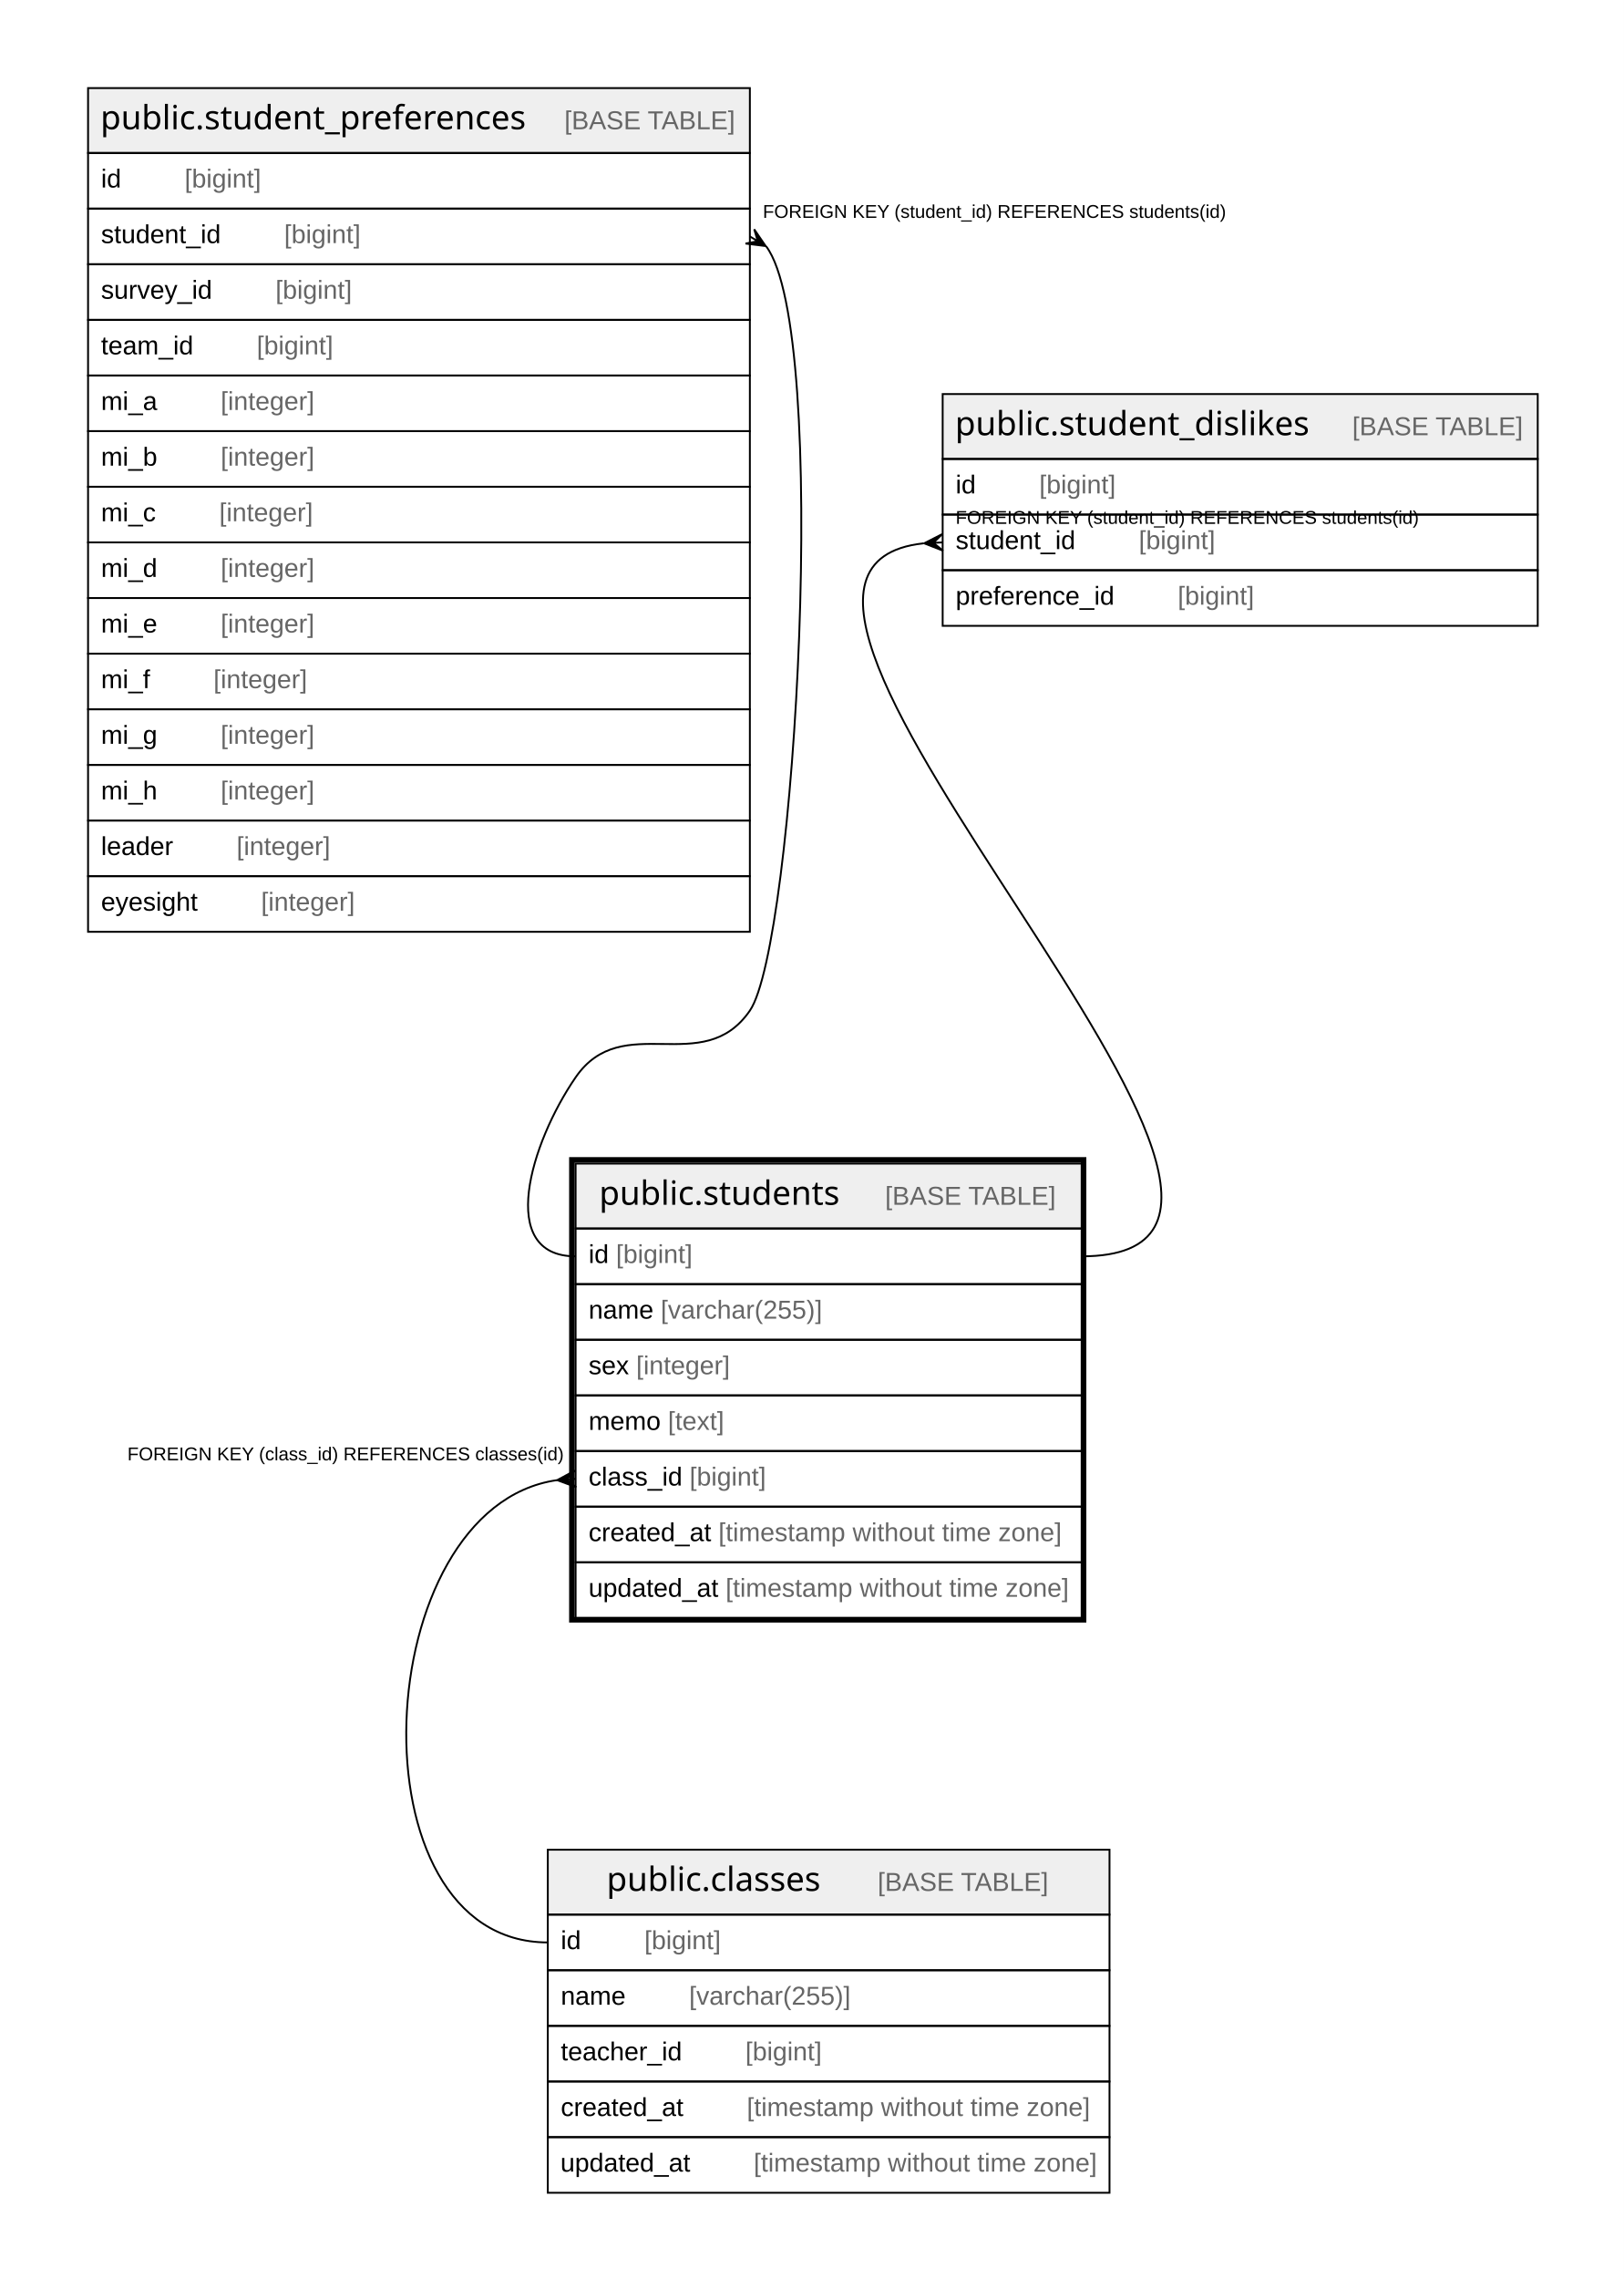
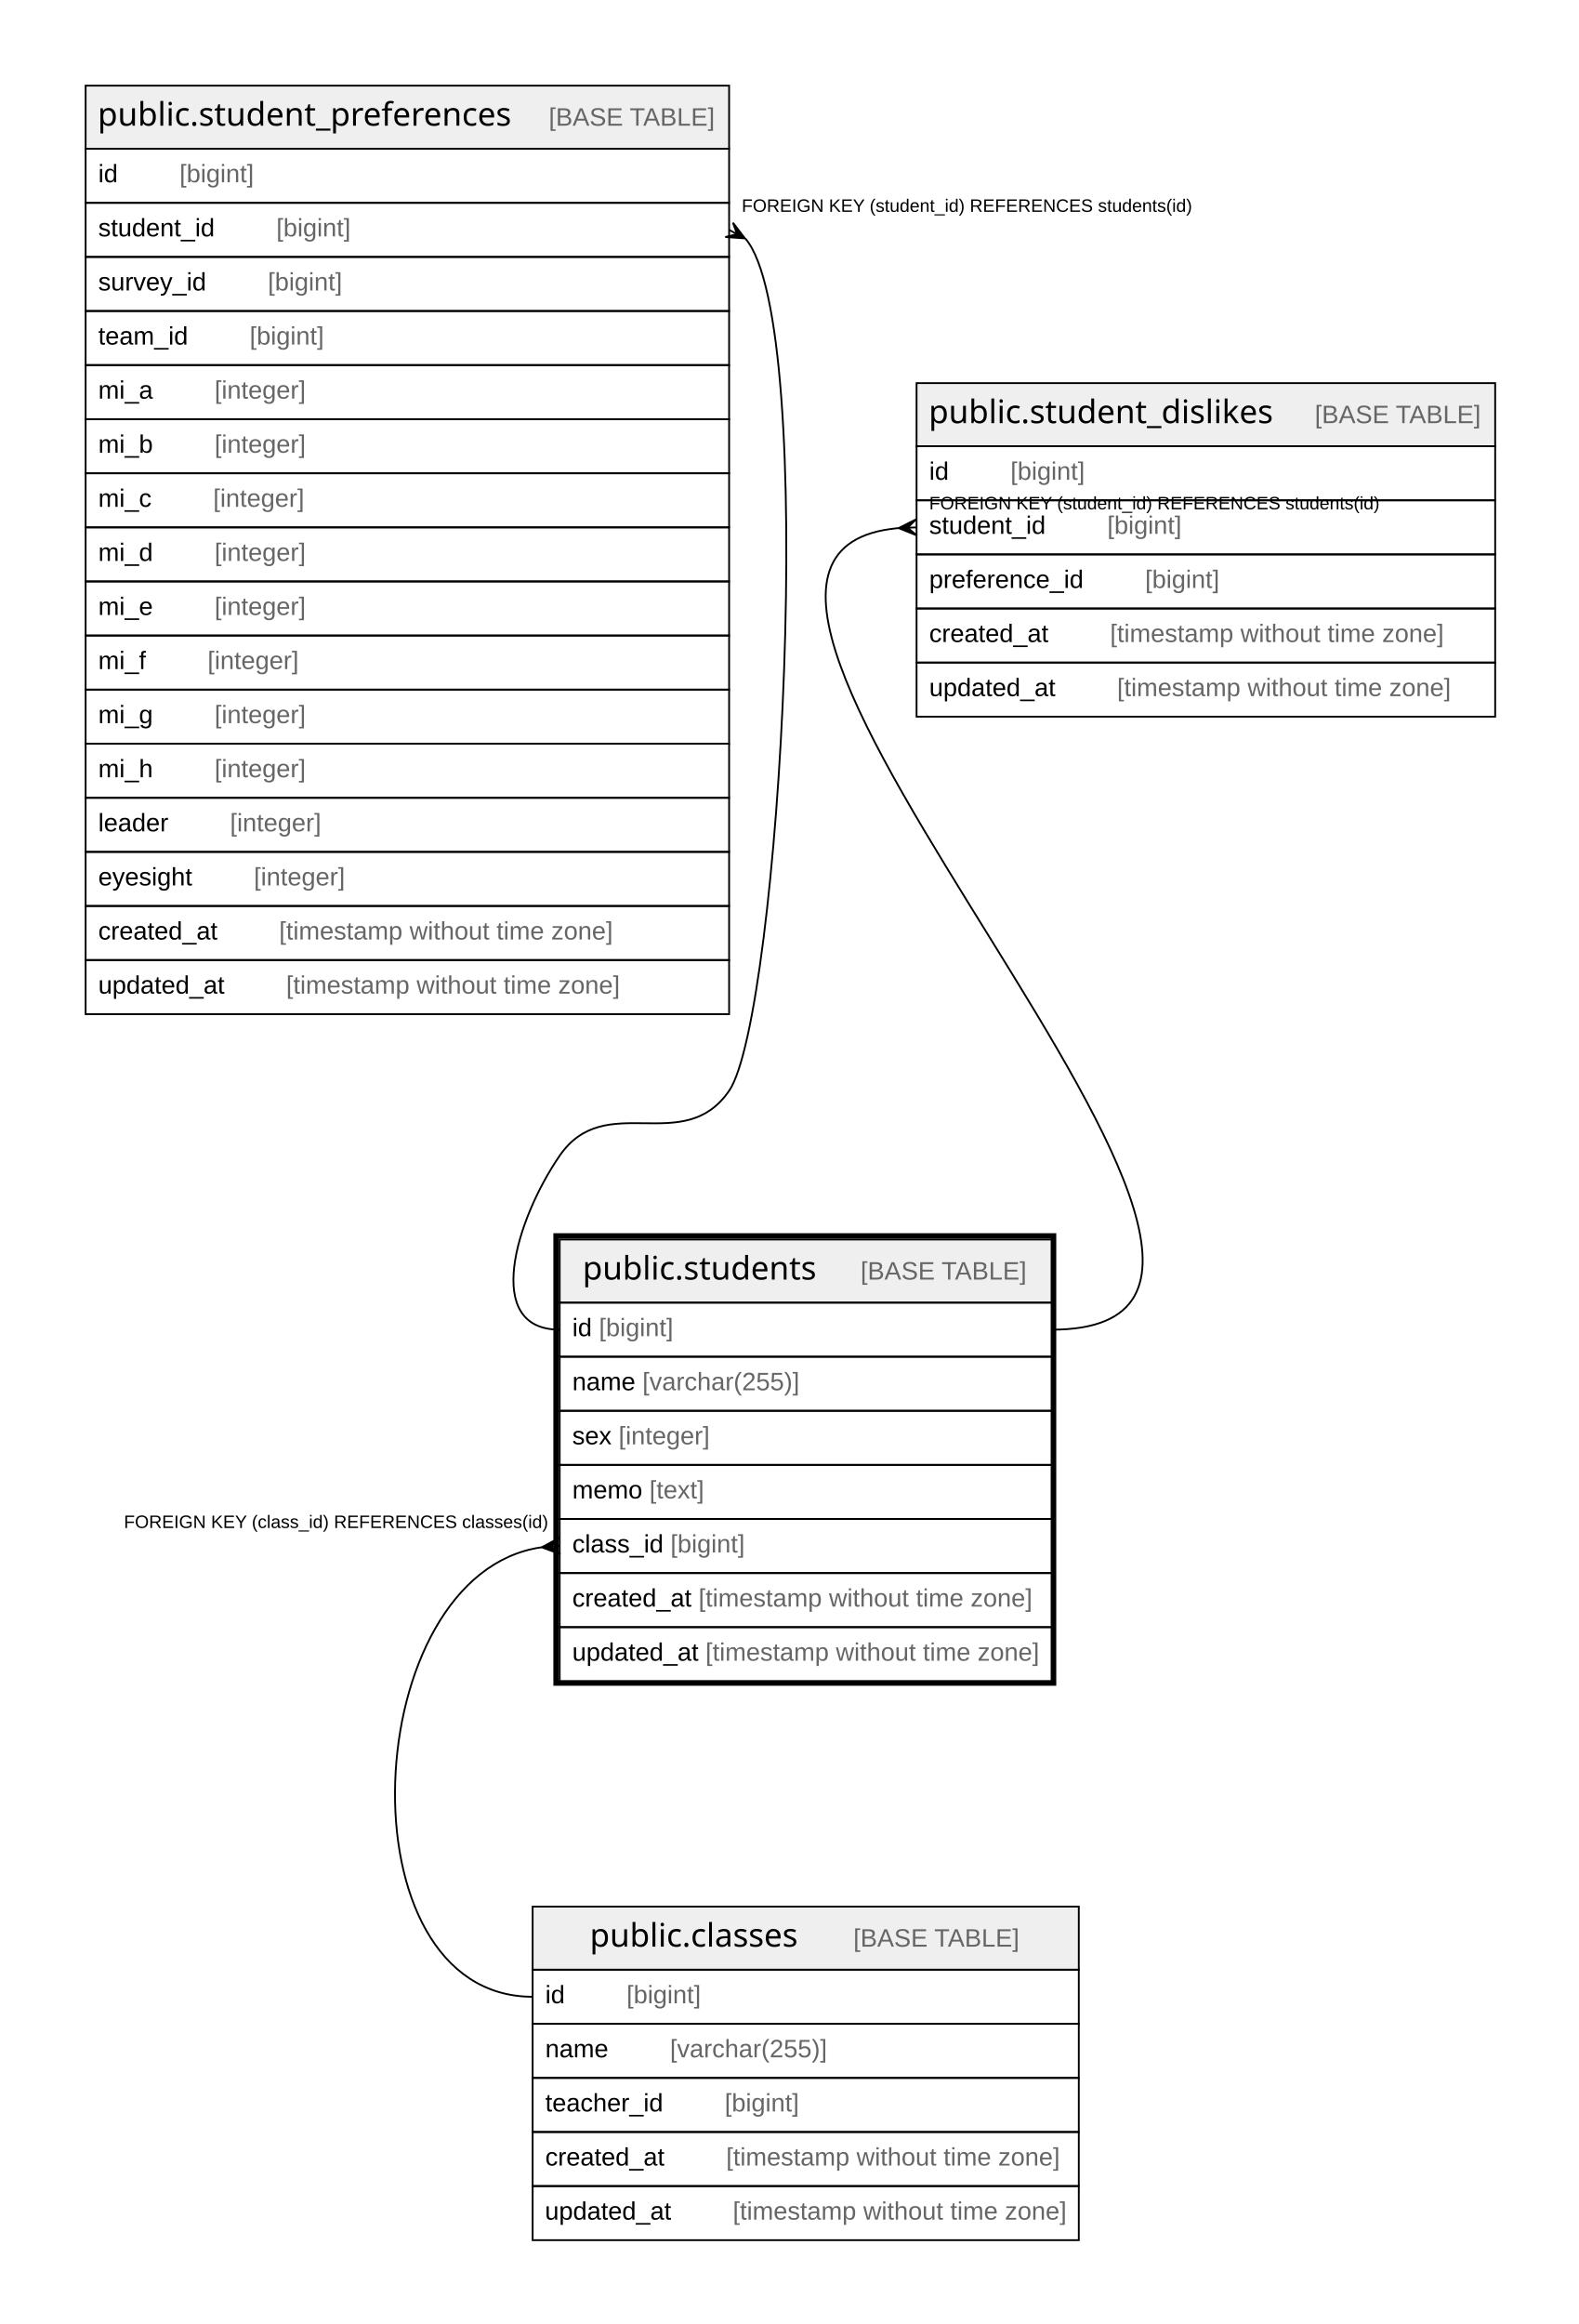
- <svg xmlns="http://www.w3.org/2000/svg" width="876pt" height="1229pt" viewBox="0.00 0.00 876.00 1229.00">
-   <g id="graph0" class="graph" transform="scale(1 1) rotate(0) translate(4 1225)">
-     <polygon fill="#ffffff" stroke="transparent" points="-4,4 -4,-1225 872,-1225 872,4 -4,4" />
+ <svg xmlns="http://www.w3.org/2000/svg" width="876pt" height="1289pt" viewBox="0.00 0.00 876.00 1289.00">
+   <g id="graph0" class="graph" transform="scale(1 1) rotate(0) translate(4 1285)">
+     <polygon fill="#ffffff" stroke="transparent" points="-4,4 -4,-1285 872,-1285 872,4 -4,4" />
    <g id="node1" class="node">
      <polygon fill="#efefef" stroke="transparent" points="306.5,-562.5 306.5,-597.5 579.5,-597.5 579.5,-562.5 306.5,-562.5" />
      <polygon fill="none" stroke="#000000" points="306.5,-562.5 306.5,-597.5 579.5,-597.5 579.5,-562.5 306.5,-562.5" />
      <text text-anchor="start" x="319.197" y="-575.3" font-family="Arial Bold" font-size="18.00" fill="#000000">public.students</text>
      <text text-anchor="start" x="439.235" y="-575.3" font-family="Arial" font-size="14.00" fill="#000000">    </text>
      <text text-anchor="start" x="473.44" y="-575.3" font-family="Arial" font-size="14.00" fill="#666666">[BASE TABLE]</text>
      <polygon fill="none" stroke="#000000" points="306.5,-532.5 306.5,-562.5 579.5,-562.5 579.5,-532.5 306.5,-532.5" />
      <text text-anchor="start" x="313.5" y="-543.9" font-family="Arial" font-size="14.00" fill="#000000">id </text>
      <text text-anchor="start" x="328.28" y="-543.9" font-family="Arial" font-size="14.00" fill="#666666">[bigint]</text>
      <polygon fill="none" stroke="#000000" points="306.5,-502.5 306.5,-532.5 579.5,-532.5 579.5,-502.5 306.5,-502.5" />
      <text text-anchor="start" x="313.5" y="-513.9" font-family="Arial" font-size="14.00" fill="#000000">name </text>
      <text text-anchor="start" x="352.399" y="-513.9" font-family="Arial" font-size="14.00" fill="#666666">[varchar(255)]</text>
      <polygon fill="none" stroke="#000000" points="306.5,-472.5 306.5,-502.5 579.5,-502.5 579.5,-472.5 306.5,-472.5" />
      <text text-anchor="start" x="313.5" y="-483.9" font-family="Arial" font-size="14.00" fill="#000000">sex </text>
      <text text-anchor="start" x="339.173" y="-483.9" font-family="Arial" font-size="14.00" fill="#666666">[integer]</text>
      <polygon fill="none" stroke="#000000" points="306.5,-442.5 306.5,-472.5 579.5,-472.5 579.5,-442.5 306.5,-442.5" />
      <text text-anchor="start" x="313.5" y="-453.9" font-family="Arial" font-size="14.00" fill="#000000">memo </text>
      <text text-anchor="start" x="356.277" y="-453.9" font-family="Arial" font-size="14.00" fill="#666666">[text]</text>
      <polygon fill="none" stroke="#000000" points="306.5,-412.5 306.5,-442.5 579.5,-442.5 579.5,-412.5 306.5,-412.5" />
      <text text-anchor="start" x="313.5" y="-423.9" font-family="Arial" font-size="14.00" fill="#000000">class_id </text>
      <text text-anchor="start" x="367.952" y="-423.9" font-family="Arial" font-size="14.00" fill="#666666">[bigint]</text>
      <polygon fill="none" stroke="#000000" points="306.5,-382.5 306.5,-412.5 579.5,-412.5 579.5,-382.5 306.5,-382.5" />
      <text text-anchor="start" x="313.5" y="-393.9" font-family="Arial" font-size="14.00" fill="#000000">created_at </text>
      <text text-anchor="start" x="383.528" y="-393.9" font-family="Arial" font-size="14.00" fill="#666666">[timestamp without time zone]</text>
      <polygon fill="none" stroke="#000000" points="306.5,-352.5 306.5,-382.5 579.5,-382.5 579.5,-352.5 306.5,-352.5" />
      <text text-anchor="start" x="313.464" y="-363.9" font-family="Arial" font-size="14.00" fill="#000000">updated_at </text>
      <text text-anchor="start" x="387.396" y="-363.9" font-family="Arial" font-size="14.00" fill="#666666">[timestamp without time zone]</text>
      <polygon fill="none" stroke="#000000" stroke-width="3" points="304.5,-351.5 304.5,-599.5 580.5,-599.5 580.5,-351.5 304.5,-351.5" />
    </g>
    <g id="node4" class="node">
      <polygon fill="#efefef" stroke="transparent" points="291.5,-192.5 291.5,-227.5 594.5,-227.5 594.5,-192.5 291.5,-192.5" />
      <polygon fill="none" stroke="#000000" points="291.5,-192.5 291.5,-227.5 594.5,-227.5 594.5,-192.5 291.5,-192.5" />
      <text text-anchor="start" x="323.208" y="-205.3" font-family="Arial Bold" font-size="18.00" fill="#000000">public.classes</text>
      <text text-anchor="start" x="435.224" y="-205.3" font-family="Arial" font-size="14.00" fill="#000000">    </text>
      <text text-anchor="start" x="469.429" y="-205.3" font-family="Arial" font-size="14.00" fill="#666666">[BASE TABLE]</text>
      <polygon fill="none" stroke="#000000" points="291.5,-162.5 291.5,-192.5 594.5,-192.5 594.5,-162.5 291.5,-162.5" />
      <text text-anchor="start" x="298.5" y="-173.9" font-family="Arial" font-size="14.00" fill="#000000">id    </text>
      <text text-anchor="start" x="343.594" y="-173.9" font-family="Arial" font-size="14.00" fill="#666666">[bigint]</text>
      <polygon fill="none" stroke="#000000" points="291.5,-132.5 291.5,-162.5 594.5,-162.5 594.5,-132.5 291.5,-132.5" />
      <text text-anchor="start" x="298.5" y="-143.9" font-family="Arial" font-size="14.00" fill="#000000">name    </text>
      <text text-anchor="start" x="367.713" y="-143.9" font-family="Arial" font-size="14.00" fill="#666666">[varchar(255)]</text>
      <polygon fill="none" stroke="#000000" points="291.5,-102.5 291.5,-132.5 594.5,-132.5 594.5,-102.5 291.5,-102.5" />
      <text text-anchor="start" x="298.5" y="-113.9" font-family="Arial" font-size="14.00" fill="#000000">teacher_id    </text>
      <text text-anchor="start" x="398.058" y="-113.9" font-family="Arial" font-size="14.00" fill="#666666">[bigint]</text>
      <polygon fill="none" stroke="#000000" points="291.5,-72.5 291.5,-102.5 594.5,-102.5 594.5,-72.5 291.5,-72.5" />
      <text text-anchor="start" x="298.5" y="-83.9" font-family="Arial" font-size="14.00" fill="#000000">created_at    </text>
      <text text-anchor="start" x="398.842" y="-83.9" font-family="Arial" font-size="14.00" fill="#666666">[timestamp without time zone]</text>
      <polygon fill="none" stroke="#000000" points="291.5,-42.5 291.5,-72.5 594.5,-72.5 594.5,-42.5 291.5,-42.5" />
      <text text-anchor="start" x="298.307" y="-53.9" font-family="Arial" font-size="14.00" fill="#000000">updated_at    </text>
      <text text-anchor="start" x="402.553" y="-53.9" font-family="Arial" font-size="14.00" fill="#666666">[timestamp without time zone]</text>
    </g>
    <g id="edge3" class="edge">
      <path fill="none" stroke="#000000" d="M296.348,-426.783C194.375,-412.119 183.667,-177.5 291.5,-177.5" />
      <polygon fill="#000000" stroke="#000000" points="296.525,-426.795 306.183,-431.989 301.512,-427.148 306.5,-427.5 306.5,-427.5 306.5,-427.5 301.512,-427.148 306.817,-423.011 296.525,-426.795 296.525,-426.795" />
      <text text-anchor="start" x="64.724" y="-437.5" font-family="Arial" font-size="10.00" fill="#000000">FOREIGN KEY (class_id) REFERENCES classes(id)</text>
    </g>
    <g id="node2" class="node">
-       <polygon fill="#efefef" stroke="transparent" points="43.5,-1142.5 43.5,-1177.5 400.5,-1177.5 400.5,-1142.5 43.5,-1142.5" />
-       <polygon fill="none" stroke="#000000" points="43.5,-1142.5 43.5,-1177.5 400.5,-1177.5 400.5,-1142.5 43.5,-1142.5" />
-       <text text-anchor="start" x="50.182" y="-1155.3" font-family="Arial Bold" font-size="18.00" fill="#000000">public.student_preferences</text>
-       <text text-anchor="start" x="266.25" y="-1155.3" font-family="Arial" font-size="14.00" fill="#000000">    </text>
-       <text text-anchor="start" x="300.455" y="-1155.3" font-family="Arial" font-size="14.00" fill="#666666">[BASE TABLE]</text>
+       <polygon fill="#efefef" stroke="transparent" points="43.5,-1202.5 43.5,-1237.5 400.5,-1237.5 400.5,-1202.5 43.5,-1202.5" />
+       <polygon fill="none" stroke="#000000" points="43.5,-1202.5 43.5,-1237.5 400.5,-1237.5 400.5,-1202.5 43.5,-1202.5" />
+       <text text-anchor="start" x="50.182" y="-1215.3" font-family="Arial Bold" font-size="18.00" fill="#000000">public.student_preferences</text>
+       <text text-anchor="start" x="266.25" y="-1215.3" font-family="Arial" font-size="14.00" fill="#000000">    </text>
+       <text text-anchor="start" x="300.455" y="-1215.3" font-family="Arial" font-size="14.00" fill="#666666">[BASE TABLE]</text>
+       <polygon fill="none" stroke="#000000" points="43.5,-1172.5 43.5,-1202.5 400.5,-1202.5 400.5,-1172.5 43.5,-1172.5" />
+       <text text-anchor="start" x="50.5" y="-1183.9" font-family="Arial" font-size="14.00" fill="#000000">id    </text>
+       <text text-anchor="start" x="95.594" y="-1183.9" font-family="Arial" font-size="14.00" fill="#666666">[bigint]</text>
+       <polygon fill="none" stroke="#000000" points="43.5,-1142.5 43.5,-1172.5 400.5,-1172.5 400.5,-1142.5 43.5,-1142.5" />
+       <text text-anchor="start" x="50.5" y="-1153.9" font-family="Arial" font-size="14.00" fill="#000000">student_id    </text>
+       <text text-anchor="start" x="149.288" y="-1153.9" font-family="Arial" font-size="14.00" fill="#666666">[bigint]</text>
      <polygon fill="none" stroke="#000000" points="43.5,-1112.5 43.5,-1142.5 400.5,-1142.5 400.5,-1112.5 43.5,-1112.5" />
-       <text text-anchor="start" x="50.5" y="-1123.9" font-family="Arial" font-size="14.00" fill="#000000">id    </text>
-       <text text-anchor="start" x="95.594" y="-1123.9" font-family="Arial" font-size="14.00" fill="#666666">[bigint]</text>
+       <text text-anchor="start" x="50.5" y="-1123.9" font-family="Arial" font-size="14.00" fill="#000000">survey_id    </text>
+       <text text-anchor="start" x="144.602" y="-1123.9" font-family="Arial" font-size="14.00" fill="#666666">[bigint]</text>
      <polygon fill="none" stroke="#000000" points="43.5,-1082.5 43.5,-1112.5 400.5,-1112.5 400.5,-1082.5 43.5,-1082.5" />
-       <text text-anchor="start" x="50.5" y="-1093.9" font-family="Arial" font-size="14.00" fill="#000000">student_id    </text>
-       <text text-anchor="start" x="149.288" y="-1093.9" font-family="Arial" font-size="14.00" fill="#666666">[bigint]</text>
+       <text text-anchor="start" x="50.5" y="-1093.9" font-family="Arial" font-size="14.00" fill="#000000">team_id    </text>
+       <text text-anchor="start" x="134.493" y="-1093.9" font-family="Arial" font-size="14.00" fill="#666666">[bigint]</text>
      <polygon fill="none" stroke="#000000" points="43.5,-1052.5 43.5,-1082.5 400.5,-1082.5 400.5,-1052.5 43.5,-1052.5" />
-       <text text-anchor="start" x="50.5" y="-1063.9" font-family="Arial" font-size="14.00" fill="#000000">survey_id    </text>
-       <text text-anchor="start" x="144.602" y="-1063.9" font-family="Arial" font-size="14.00" fill="#666666">[bigint]</text>
+       <text text-anchor="start" x="50.5" y="-1063.9" font-family="Arial" font-size="14.00" fill="#000000">mi_a    </text>
+       <text text-anchor="start" x="115.037" y="-1063.9" font-family="Arial" font-size="14.00" fill="#666666">[integer]</text>
      <polygon fill="none" stroke="#000000" points="43.5,-1022.5 43.5,-1052.5 400.5,-1052.5 400.5,-1022.5 43.5,-1022.5" />
-       <text text-anchor="start" x="50.5" y="-1033.9" font-family="Arial" font-size="14.00" fill="#000000">team_id    </text>
-       <text text-anchor="start" x="134.493" y="-1033.9" font-family="Arial" font-size="14.00" fill="#666666">[bigint]</text>
+       <text text-anchor="start" x="50.5" y="-1033.9" font-family="Arial" font-size="14.00" fill="#000000">mi_b    </text>
+       <text text-anchor="start" x="115.037" y="-1033.9" font-family="Arial" font-size="14.00" fill="#666666">[integer]</text>
      <polygon fill="none" stroke="#000000" points="43.5,-992.5 43.5,-1022.5 400.5,-1022.5 400.5,-992.5 43.5,-992.5" />
-       <text text-anchor="start" x="50.5" y="-1003.9" font-family="Arial" font-size="14.00" fill="#000000">mi_a    </text>
-       <text text-anchor="start" x="115.037" y="-1003.9" font-family="Arial" font-size="14.00" fill="#666666">[integer]</text>
+       <text text-anchor="start" x="50.5" y="-1003.9" font-family="Arial" font-size="14.00" fill="#000000">mi_c    </text>
+       <text text-anchor="start" x="114.255" y="-1003.9" font-family="Arial" font-size="14.00" fill="#666666">[integer]</text>
      <polygon fill="none" stroke="#000000" points="43.5,-962.5 43.5,-992.5 400.5,-992.5 400.5,-962.5 43.5,-962.5" />
-       <text text-anchor="start" x="50.5" y="-973.9" font-family="Arial" font-size="14.00" fill="#000000">mi_b    </text>
+       <text text-anchor="start" x="50.5" y="-973.9" font-family="Arial" font-size="14.00" fill="#000000">mi_d    </text>
      <text text-anchor="start" x="115.037" y="-973.9" font-family="Arial" font-size="14.00" fill="#666666">[integer]</text>
      <polygon fill="none" stroke="#000000" points="43.5,-932.5 43.5,-962.5 400.5,-962.5 400.5,-932.5 43.5,-932.5" />
-       <text text-anchor="start" x="50.5" y="-943.9" font-family="Arial" font-size="14.00" fill="#000000">mi_c    </text>
-       <text text-anchor="start" x="114.255" y="-943.9" font-family="Arial" font-size="14.00" fill="#666666">[integer]</text>
+       <text text-anchor="start" x="50.5" y="-943.9" font-family="Arial" font-size="14.00" fill="#000000">mi_e    </text>
+       <text text-anchor="start" x="115.037" y="-943.9" font-family="Arial" font-size="14.00" fill="#666666">[integer]</text>
      <polygon fill="none" stroke="#000000" points="43.5,-902.5 43.5,-932.5 400.5,-932.5 400.5,-902.5 43.5,-902.5" />
-       <text text-anchor="start" x="50.5" y="-913.9" font-family="Arial" font-size="14.00" fill="#000000">mi_d    </text>
-       <text text-anchor="start" x="115.037" y="-913.9" font-family="Arial" font-size="14.00" fill="#666666">[integer]</text>
+       <text text-anchor="start" x="50.5" y="-913.9" font-family="Arial" font-size="14.00" fill="#000000">mi_f    </text>
+       <text text-anchor="start" x="111.145" y="-913.9" font-family="Arial" font-size="14.00" fill="#666666">[integer]</text>
      <polygon fill="none" stroke="#000000" points="43.5,-872.5 43.5,-902.5 400.5,-902.5 400.5,-872.5 43.5,-872.5" />
-       <text text-anchor="start" x="50.5" y="-883.9" font-family="Arial" font-size="14.00" fill="#000000">mi_e    </text>
+       <text text-anchor="start" x="50.5" y="-883.9" font-family="Arial" font-size="14.00" fill="#000000">mi_g    </text>
      <text text-anchor="start" x="115.037" y="-883.9" font-family="Arial" font-size="14.00" fill="#666666">[integer]</text>
      <polygon fill="none" stroke="#000000" points="43.5,-842.5 43.5,-872.5 400.5,-872.5 400.5,-842.5 43.5,-842.5" />
-       <text text-anchor="start" x="50.5" y="-853.9" font-family="Arial" font-size="14.00" fill="#000000">mi_f    </text>
-       <text text-anchor="start" x="111.145" y="-853.9" font-family="Arial" font-size="14.00" fill="#666666">[integer]</text>
+       <text text-anchor="start" x="50.5" y="-853.9" font-family="Arial" font-size="14.00" fill="#000000">mi_h    </text>
+       <text text-anchor="start" x="115.037" y="-853.9" font-family="Arial" font-size="14.00" fill="#666666">[integer]</text>
      <polygon fill="none" stroke="#000000" points="43.5,-812.5 43.5,-842.5 400.5,-842.5 400.5,-812.5 43.5,-812.5" />
-       <text text-anchor="start" x="50.5" y="-823.9" font-family="Arial" font-size="14.00" fill="#000000">mi_g    </text>
-       <text text-anchor="start" x="115.037" y="-823.9" font-family="Arial" font-size="14.00" fill="#666666">[integer]</text>
+       <text text-anchor="start" x="50.5" y="-823.9" font-family="Arial" font-size="14.00" fill="#000000">leader    </text>
+       <text text-anchor="start" x="123.602" y="-823.9" font-family="Arial" font-size="14.00" fill="#666666">[integer]</text>
      <polygon fill="none" stroke="#000000" points="43.5,-782.5 43.5,-812.5 400.5,-812.5 400.5,-782.5 43.5,-782.5" />
-       <text text-anchor="start" x="50.5" y="-793.9" font-family="Arial" font-size="14.00" fill="#000000">mi_h    </text>
-       <text text-anchor="start" x="115.037" y="-793.9" font-family="Arial" font-size="14.00" fill="#666666">[integer]</text>
+       <text text-anchor="start" x="50.5" y="-793.9" font-family="Arial" font-size="14.00" fill="#000000">eyesight    </text>
+       <text text-anchor="start" x="136.832" y="-793.9" font-family="Arial" font-size="14.00" fill="#666666">[integer]</text>
      <polygon fill="none" stroke="#000000" points="43.5,-752.5 43.5,-782.5 400.5,-782.5 400.5,-752.5 43.5,-752.5" />
-       <text text-anchor="start" x="50.5" y="-763.9" font-family="Arial" font-size="14.00" fill="#000000">leader    </text>
-       <text text-anchor="start" x="123.602" y="-763.9" font-family="Arial" font-size="14.00" fill="#666666">[integer]</text>
+       <text text-anchor="start" x="50.5" y="-763.9" font-family="Arial" font-size="14.00" fill="#000000">created_at    </text>
+       <text text-anchor="start" x="150.842" y="-763.9" font-family="Arial" font-size="14.00" fill="#666666">[timestamp without time zone]</text>
      <polygon fill="none" stroke="#000000" points="43.5,-722.5 43.5,-752.5 400.5,-752.5 400.5,-722.5 43.5,-722.5" />
-       <text text-anchor="start" x="50.5" y="-733.9" font-family="Arial" font-size="14.00" fill="#000000">eyesight    </text>
-       <text text-anchor="start" x="136.832" y="-733.9" font-family="Arial" font-size="14.00" fill="#666666">[integer]</text>
+       <text text-anchor="start" x="50.5" y="-733.9" font-family="Arial" font-size="14.00" fill="#000000">updated_at    </text>
+       <text text-anchor="start" x="154.747" y="-733.9" font-family="Arial" font-size="14.00" fill="#666666">[timestamp without time zone]</text>
    </g>
    <g id="edge1" class="edge">
-       <path fill="none" stroke="#000000" d="M409.32,-1092.125C444.032,-1045.85 424.941,-715.533 400.5,-680 375.147,-643.141 331.853,-680.859 306.5,-644 282.194,-608.663 263.611,-547.5 306.5,-547.5" />
-       <polygon fill="#000000" stroke="#000000" points="409.039,-1092.296 398.158,-1093.657 404.77,-1094.898 400.5,-1097.5 400.5,-1097.5 400.5,-1097.5 404.77,-1094.898 402.842,-1101.343 409.039,-1092.296 409.039,-1092.296" />
-       <text text-anchor="start" x="407.488" y="-1107.5" font-family="Arial" font-size="10.00" fill="#000000">FOREIGN KEY (student_id) REFERENCES students(id)</text>
+       <path fill="none" stroke="#000000" d="M409.574,-1152.618C450.654,-1104.8 428.689,-720.981 400.5,-680 375.147,-643.141 331.853,-680.859 306.5,-644 282.194,-608.663 263.611,-547.5 306.5,-547.5" />
+       <polygon fill="#000000" stroke="#000000" points="409.306,-1152.762 398.368,-1153.537 404.903,-1155.131 400.5,-1157.5 400.5,-1157.5 400.5,-1157.5 404.903,-1155.131 402.632,-1161.463 409.306,-1152.762 409.306,-1152.762" />
+       <text text-anchor="start" x="407.488" y="-1167.5" font-family="Arial" font-size="10.00" fill="#000000">FOREIGN KEY (student_id) REFERENCES students(id)</text>
    </g>
    <g id="node3" class="node">
-       <polygon fill="#efefef" stroke="transparent" points="504.5,-977.5 504.5,-1012.5 825.5,-1012.5 825.5,-977.5 504.5,-977.5" />
-       <polygon fill="none" stroke="#000000" points="504.5,-977.5 504.5,-1012.5 825.5,-1012.5 825.5,-977.5 504.5,-977.5" />
-       <text text-anchor="start" x="511.196" y="-990.3" font-family="Arial Bold" font-size="18.00" fill="#000000">public.student_dislikes</text>
-       <text text-anchor="start" x="691.236" y="-990.3" font-family="Arial" font-size="14.00" fill="#000000">    </text>
-       <text text-anchor="start" x="725.441" y="-990.3" font-family="Arial" font-size="14.00" fill="#666666">[BASE TABLE]</text>
+       <polygon fill="#efefef" stroke="transparent" points="504.5,-1037.5 504.5,-1072.5 825.5,-1072.5 825.5,-1037.5 504.5,-1037.5" />
+       <polygon fill="none" stroke="#000000" points="504.5,-1037.5 504.5,-1072.5 825.5,-1072.5 825.5,-1037.5 504.5,-1037.5" />
+       <text text-anchor="start" x="511.196" y="-1050.3" font-family="Arial Bold" font-size="18.00" fill="#000000">public.student_dislikes</text>
+       <text text-anchor="start" x="691.236" y="-1050.3" font-family="Arial" font-size="14.00" fill="#000000">    </text>
+       <text text-anchor="start" x="725.441" y="-1050.3" font-family="Arial" font-size="14.00" fill="#666666">[BASE TABLE]</text>
+       <polygon fill="none" stroke="#000000" points="504.5,-1007.5 504.5,-1037.5 825.5,-1037.5 825.5,-1007.5 504.5,-1007.5" />
+       <text text-anchor="start" x="511.5" y="-1018.9" font-family="Arial" font-size="14.00" fill="#000000">id    </text>
+       <text text-anchor="start" x="556.594" y="-1018.9" font-family="Arial" font-size="14.00" fill="#666666">[bigint]</text>
+       <polygon fill="none" stroke="#000000" points="504.5,-977.5 504.5,-1007.5 825.5,-1007.5 825.5,-977.5 504.5,-977.5" />
+       <text text-anchor="start" x="511.5" y="-988.9" font-family="Arial" font-size="14.00" fill="#000000">student_id    </text>
+       <text text-anchor="start" x="610.288" y="-988.9" font-family="Arial" font-size="14.00" fill="#666666">[bigint]</text>
      <polygon fill="none" stroke="#000000" points="504.5,-947.5 504.5,-977.5 825.5,-977.5 825.5,-947.5 504.5,-947.5" />
-       <text text-anchor="start" x="511.5" y="-958.9" font-family="Arial" font-size="14.00" fill="#000000">id    </text>
-       <text text-anchor="start" x="556.594" y="-958.9" font-family="Arial" font-size="14.00" fill="#666666">[bigint]</text>
+       <text text-anchor="start" x="511.5" y="-958.9" font-family="Arial" font-size="14.00" fill="#000000">preference_id    </text>
+       <text text-anchor="start" x="631.284" y="-958.9" font-family="Arial" font-size="14.00" fill="#666666">[bigint]</text>
      <polygon fill="none" stroke="#000000" points="504.5,-917.5 504.5,-947.5 825.5,-947.5 825.5,-917.5 504.5,-917.5" />
-       <text text-anchor="start" x="511.5" y="-928.9" font-family="Arial" font-size="14.00" fill="#000000">student_id    </text>
-       <text text-anchor="start" x="610.288" y="-928.9" font-family="Arial" font-size="14.00" fill="#666666">[bigint]</text>
+       <text text-anchor="start" x="511.5" y="-928.9" font-family="Arial" font-size="14.00" fill="#000000">created_at    </text>
+       <text text-anchor="start" x="611.842" y="-928.9" font-family="Arial" font-size="14.00" fill="#666666">[timestamp without time zone]</text>
      <polygon fill="none" stroke="#000000" points="504.5,-887.5 504.5,-917.5 825.5,-917.5 825.5,-887.5 504.5,-887.5" />
-       <text text-anchor="start" x="511.5" y="-898.9" font-family="Arial" font-size="14.00" fill="#000000">preference_id    </text>
-       <text text-anchor="start" x="631.284" y="-898.9" font-family="Arial" font-size="14.00" fill="#666666">[bigint]</text>
+       <text text-anchor="start" x="511.5" y="-898.9" font-family="Arial" font-size="14.00" fill="#000000">updated_at    </text>
+       <text text-anchor="start" x="615.747" y="-898.9" font-family="Arial" font-size="14.00" fill="#666666">[timestamp without time zone]</text>
    </g>
    <g id="edge2" class="edge">
-       <path fill="none" stroke="#000000" d="M494.08,-931.975C348.1,-916.135 750.082,-547.5 579.5,-547.5" />
-       <polygon fill="#000000" stroke="#000000" points="494.513,-931.996 504.273,-936.994 499.506,-932.248 504.5,-932.5 504.5,-932.5 504.5,-932.5 499.506,-932.248 504.727,-928.006 494.513,-931.996 494.513,-931.996" />
-       <text text-anchor="start" x="511.488" y="-942.5" font-family="Arial" font-size="10.00" fill="#000000">FOREIGN KEY (student_id) REFERENCES students(id)</text>
+       <path fill="none" stroke="#000000" d="M494.284,-992.069C320.916,-976.566 776.444,-547.5 579.5,-547.5" />
+       <polygon fill="#000000" stroke="#000000" points="494.509,-992.079 504.31,-996.996 499.504,-992.289 504.5,-992.5 504.5,-992.5 504.5,-992.5 499.504,-992.289 504.69,-988.004 494.509,-992.079 494.509,-992.079" />
+       <text text-anchor="start" x="511.488" y="-1002.5" font-family="Arial" font-size="10.00" fill="#000000">FOREIGN KEY (student_id) REFERENCES students(id)</text>
    </g>
  </g>
</svg>
